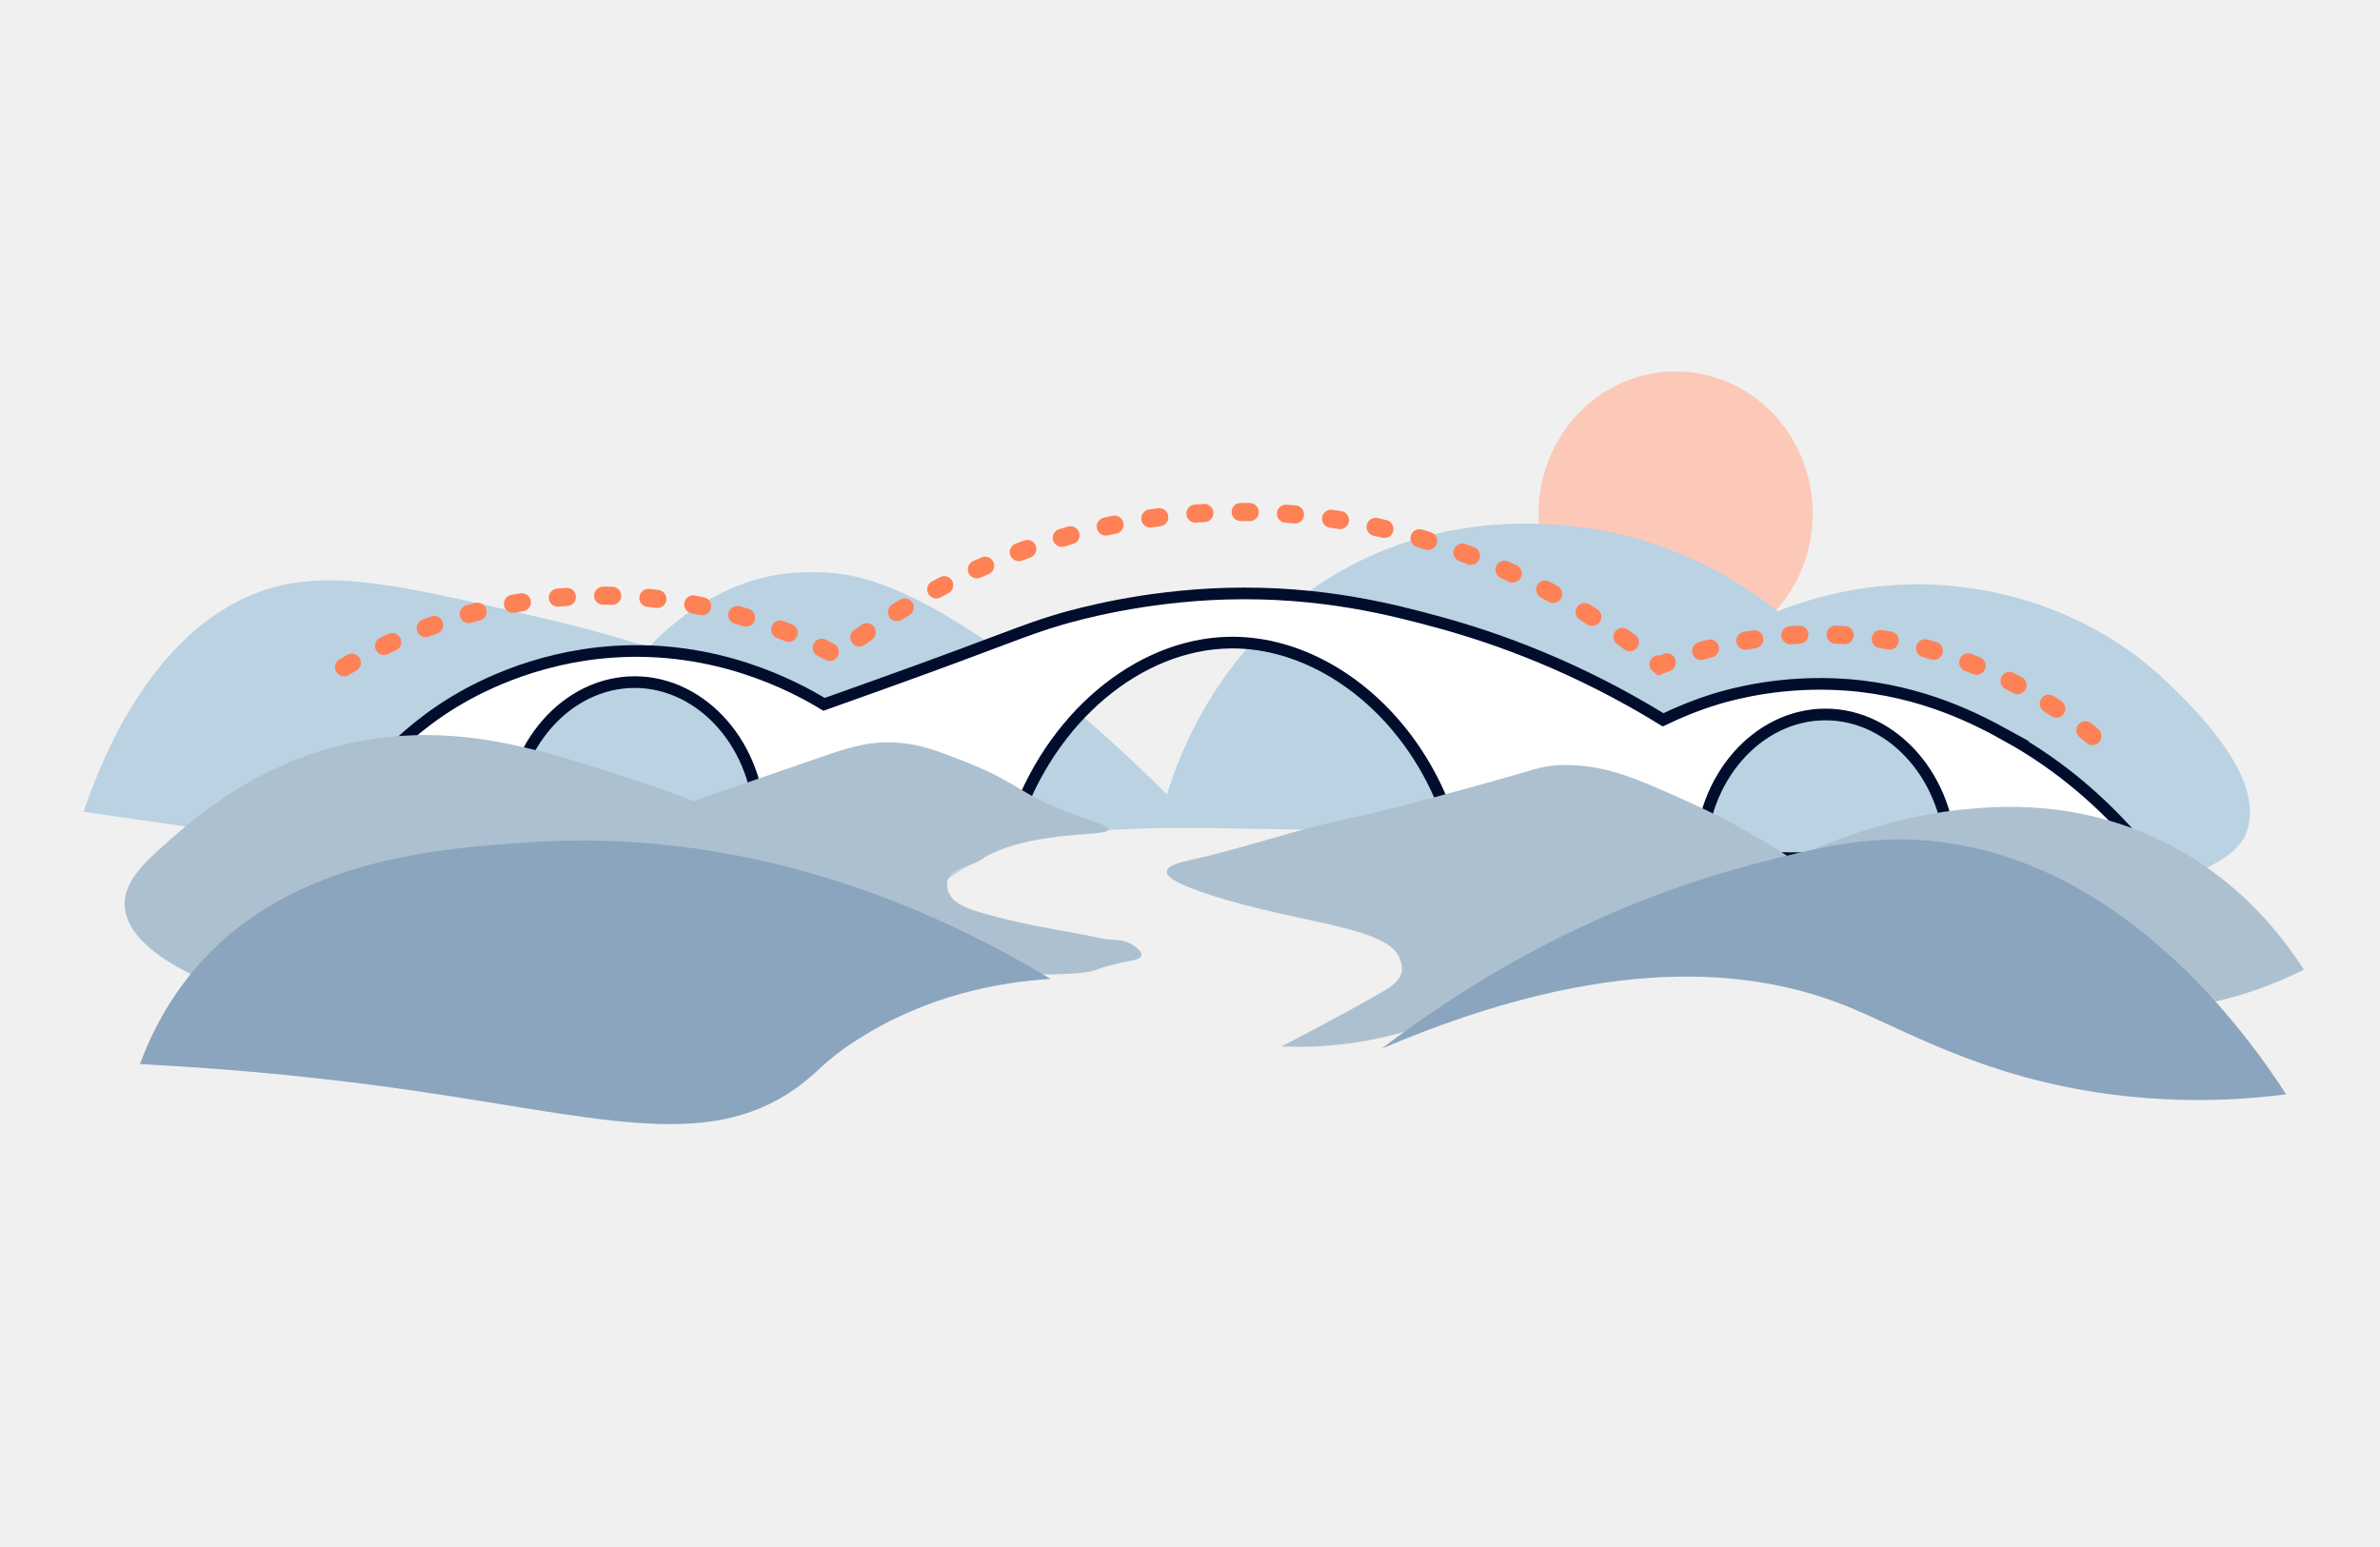
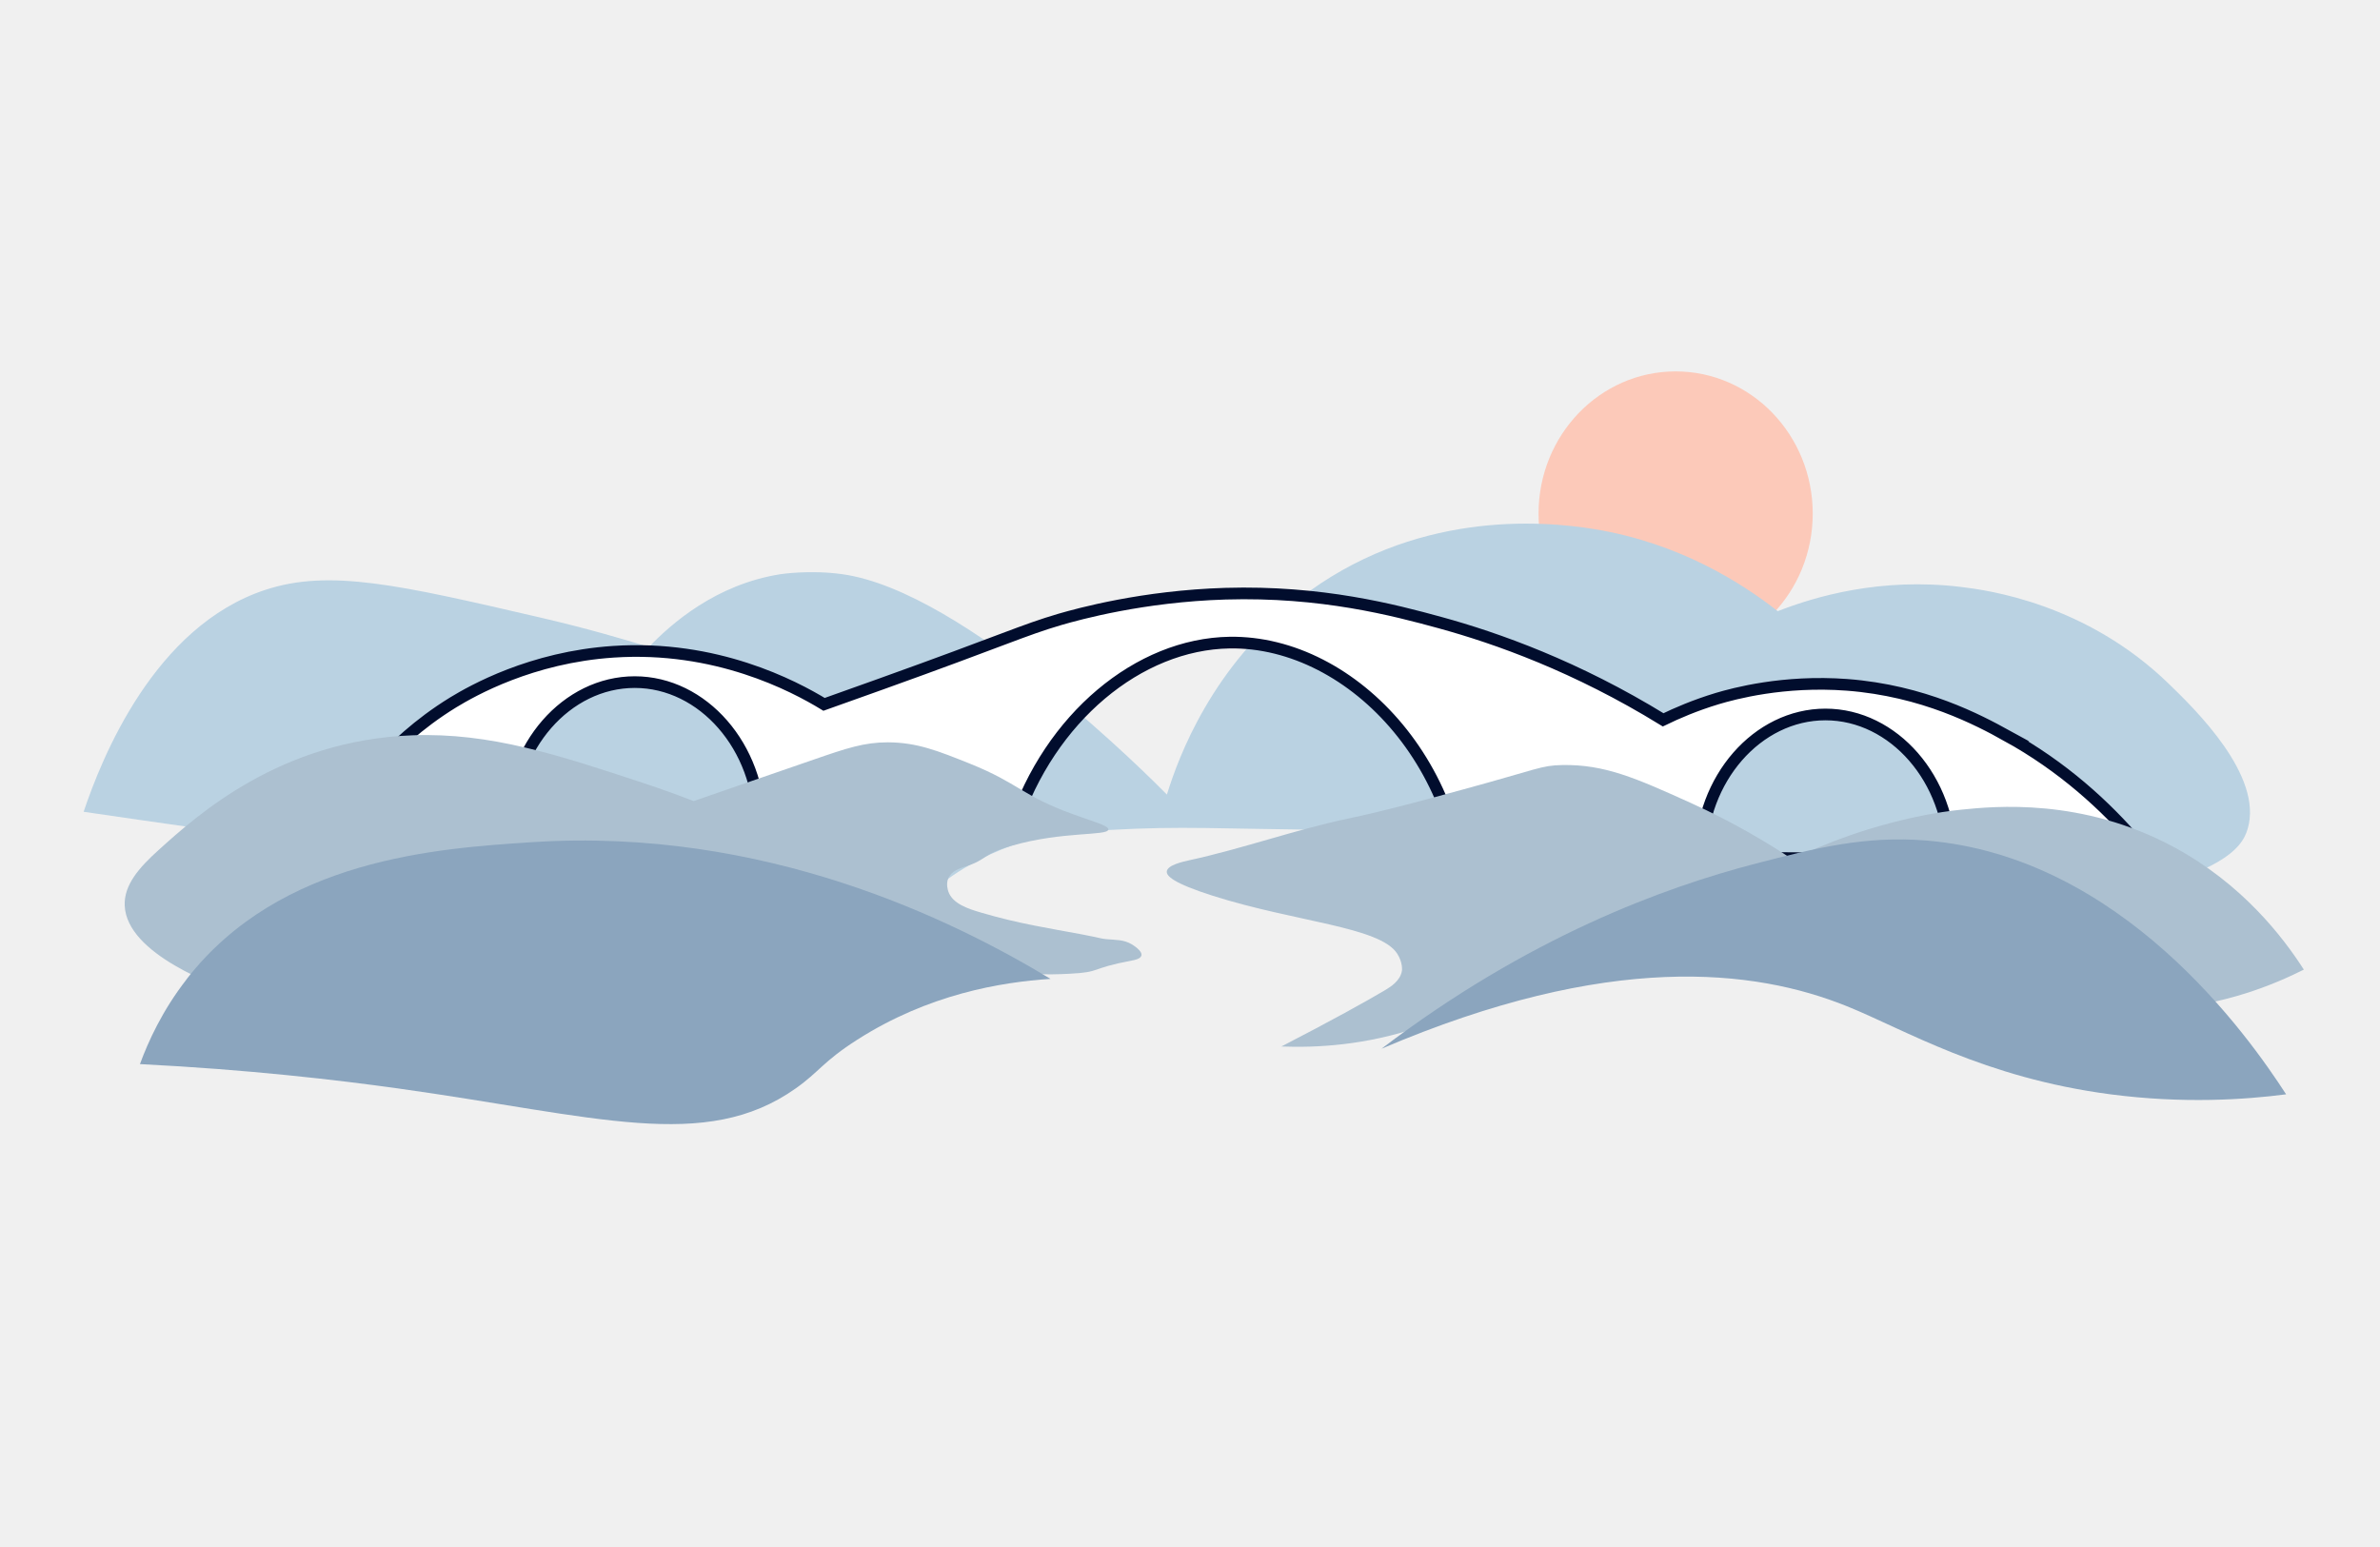
<svg xmlns="http://www.w3.org/2000/svg" id="Layer_1" version="1.1" viewBox="0 0 200 130">
+   <defs>
+     <clipPath id="line-reveal" clipPathUnits="userSpaceOnUse">
+       <rect x="15" y="35" height="40" width="0">
+         <animate attributeName="width" values="0;168;168;0;0" keyTimes="0;0.3;0.92;0.98;1" dur="5s" repeatCount="indefinite" begin="3.2s" />
+       </rect>
+     </clipPath>
+   </defs>
  <ellipse cx="140.81" cy="43.16" rx="11.52" ry="11.95" fill="#fcc9b9" />
  <path d="M7.03,68.21c1.52-4.52,5.93-15.57,15.26-18.64,5.4-1.78,11.27-.42,23.01,2.3,3.93.91,7.12,1.84,9.23,2.5,1.84-1.92,5.61-5.27,11.07-6.12,0,0,2.44-.38,5.17,0,10.36,1.43,26.06,17.27,27.29,18.52.99-3.22,3.8-10.75,11.1-16.43,9.59-7.46,20.36-6.61,24.85-5.87,7.13,1.17,12.36,4.52,15.38,6.89,3.16-1.24,8.65-2.85,15.38-2.04,2.26.27,10.51,1.38,17.47,8.13,2.24,2.17,7.96,7.73,6.64,12.2-.5,1.71-2.3,4.22-15.5,6.56-18.94,3.35-34.44,6.09-45.52-1.53-1.12-.77-5.1-3.96-11.07-4.77-1.13-.15-1.82-.15-3.72-.16-11.18-.09-13.46-.36-19.93,0-3.68.2-6.1.47-8.96,1.63-2.55,1.03-4.24,2.28-4.49,2.46-3.33,2.33-21.49,1.89-72.64-5.62Z" fill="#bad2e2" />
  <path d="M168.62,61.81c-2.35-1.29-6.97-3.77-13.41-4.26-5.34-.4-9.51.74-10.89,1.15-1.89.57-3.43,1.24-4.56,1.79-7.3-4.49-13.97-6.86-18.75-8.17-3.84-1.05-9.94-2.67-18.03-2.43-6.96.21-12.35,1.71-13.88,2.15-3.17.93-4.66,1.71-15.09,5.45-1.59.57-3.17,1.14-4.76,1.7-2.58-1.57-9.08-5-17.71-4.42-6.91.46-11.85,3.28-13.45,4.25-3.03,1.86-4.96,3.81-6.39,5.27-2.64,2.7-6.63,7.5-9.69,14.99l63.2-9.88c3-9.09,10.48-15.28,18.12-15.4,10.4-.16,20.81,10.91,19.72,25.28h62.29c-2.21-4.16-7.3-12.29-16.73-17.47ZM53.34,69.4l-10.49-.06c.03-6.61,4.76-12.02,10.49-12.02s10.5,5.45,10.5,12.08h-10.5ZM153.4,72.13l-10.49-.07c.03-6.6,4.76-12.02,10.49-12.02s10.5,5.46,10.5,12.09h-10.5Z" fill="#fff" stroke="#010d2d" stroke-miterlimit="10" stroke-width=".98" />
  <path d="M107.64,87.96c4.13-2.13,7.26-3.86,8.78-4.77.43-.26,1.26-.77,1.39-1.62,0,0,.1-.67-.41-1.45-1.48-2.25-8.56-2.64-15.5-4.85-3.33-1.06-3.89-1.67-3.85-2.04.05-.54,1.36-.82,1.89-.94,4.47-.97,8.81-2.54,13.29-3.49,3.12-.66,5.5-1.31,9.76-2.47,6.25-1.7,6.51-2.01,8.28-2.04,3.57-.07,6.2,1.1,10.74,3.15,3.67,1.66,6.57,3.41,8.61,4.77,1.22-.6,2.89-1.34,4.92-2.04,1.17-.41,5.07-1.7,9.27-2.13,2.74-.28,10.14-1.03,17.88,3.15,5.71,3.08,9.13,7.51,10.91,10.29-2.47,1.24-6.63,2.98-11.89,3.32-13.4.88-16.87-8.35-31.08-8.69-2.94-.07-13.27-.32-22.23,5.36-2.02,1.28-4.6,3.27-8.94,4.77-4.69,1.63-8.9,1.81-11.81,1.7Z" fill="#acc0d0" />
  <path d="M86.32,81.83s1.39.11,3.53,0c2.78-.14,1.63-.43,5.25-1.11.23-.04.75-.14.82-.43.09-.4-.77-.91-.82-.94-.69-.4-1.27-.35-2.13-.43-.51-.05-.28-.06-2.21-.43-2.5-.47-5.12-.86-8.28-1.79-1.14-.33-2.44-.76-2.79-1.79-.03-.1-.21-.61,0-1.11.27-.62.99-.84,1.31-.94,2.09-.65,1.36-1.02,4.02-1.79,4.28-1.23,8.05-.81,8.12-1.36.04-.33-1.28-.67-2.95-1.28-4.34-1.57-4.52-2.58-8.69-4.26-2.7-1.08-4.44-1.78-6.89-1.79-1.98,0-3.43.48-6.23,1.45-5,1.72-8.21,2.84-10.09,3.49-1.02-.4-2.48-.94-4.26-1.53-7.09-2.34-12.82-4.24-19.36-4-11.1.4-18.1,6.71-21.32,9.62-1.68,1.51-2.94,2.96-2.87,4.69.17,4.09,7.68,6.77,9.92,7.57,17.17,6.12,30.97-2.77,48.31-2.22,5.88.19,11.77-.12,17.63.34Z" fill="#acc0d0" />
  <path d="M15.7,82.26c7.87-10.11,21.06-10.97,29.03-11.49,19.5-1.27,35.3,6.5,43.55,11.49-4.19.27-10.26,1.29-16.24,5.11-2.87,1.83-3.2,2.7-5.17,4.09-7.62,5.39-16.7,2.34-33.46,0-5.1-.71-12.51-1.58-21.65-2.04.68-1.85,1.86-4.49,3.94-7.15Z" fill="#8ba5be" />
  <path d="M116.09,88.13c12.32-9.37,23.66-13.54,31.49-15.57,5.06-1.31,9.17-2.34,14.27-1.93,16.44,1.34,27.04,16.35,30.26,21.33-3.47.45-8.64.8-14.76,0-10.71-1.41-17.25-5.43-22.14-7.4-7.78-3.14-19.99-4.6-39.12,3.57Z" fill="#8ba5be" />
-   <path d="M28.91,56.07c3.67-2.17,12.53-6.69,24.28-5.93,7.66.5,13.56,3.04,17.06,4.91,4.25-3.35,14.87-10.79,30.18-11.89,20.8-1.49,35.44,9.79,39.04,12.74,3.21-1.29,9.64-3.35,17.72-2.32,10.79,1.37,17.83,7.4,20.34,9.78" fill="none" stroke="#ff8156" stroke-dasharray=".76 3.05" stroke-linecap="round" stroke-miterlimit="10" stroke-width="1.52" />
+   <path d="M28.91,56.07c3.67-2.17,12.53-6.69,24.28-5.93,7.66.5,13.56,3.04,17.06,4.91,4.25-3.35,14.87-10.79,30.18-11.89,20.8-1.49,35.44,9.79,39.04,12.74,3.21-1.29,9.64-3.35,17.72-2.32,10.79,1.37,17.83,7.4,20.34,9.78" fill="none" stroke="#ff8156" stroke-dasharray=".76 3.05" stroke-linecap="round" stroke-miterlimit="10" stroke-width="1.52" clip-path="url(#line-reveal)" />
</svg>
